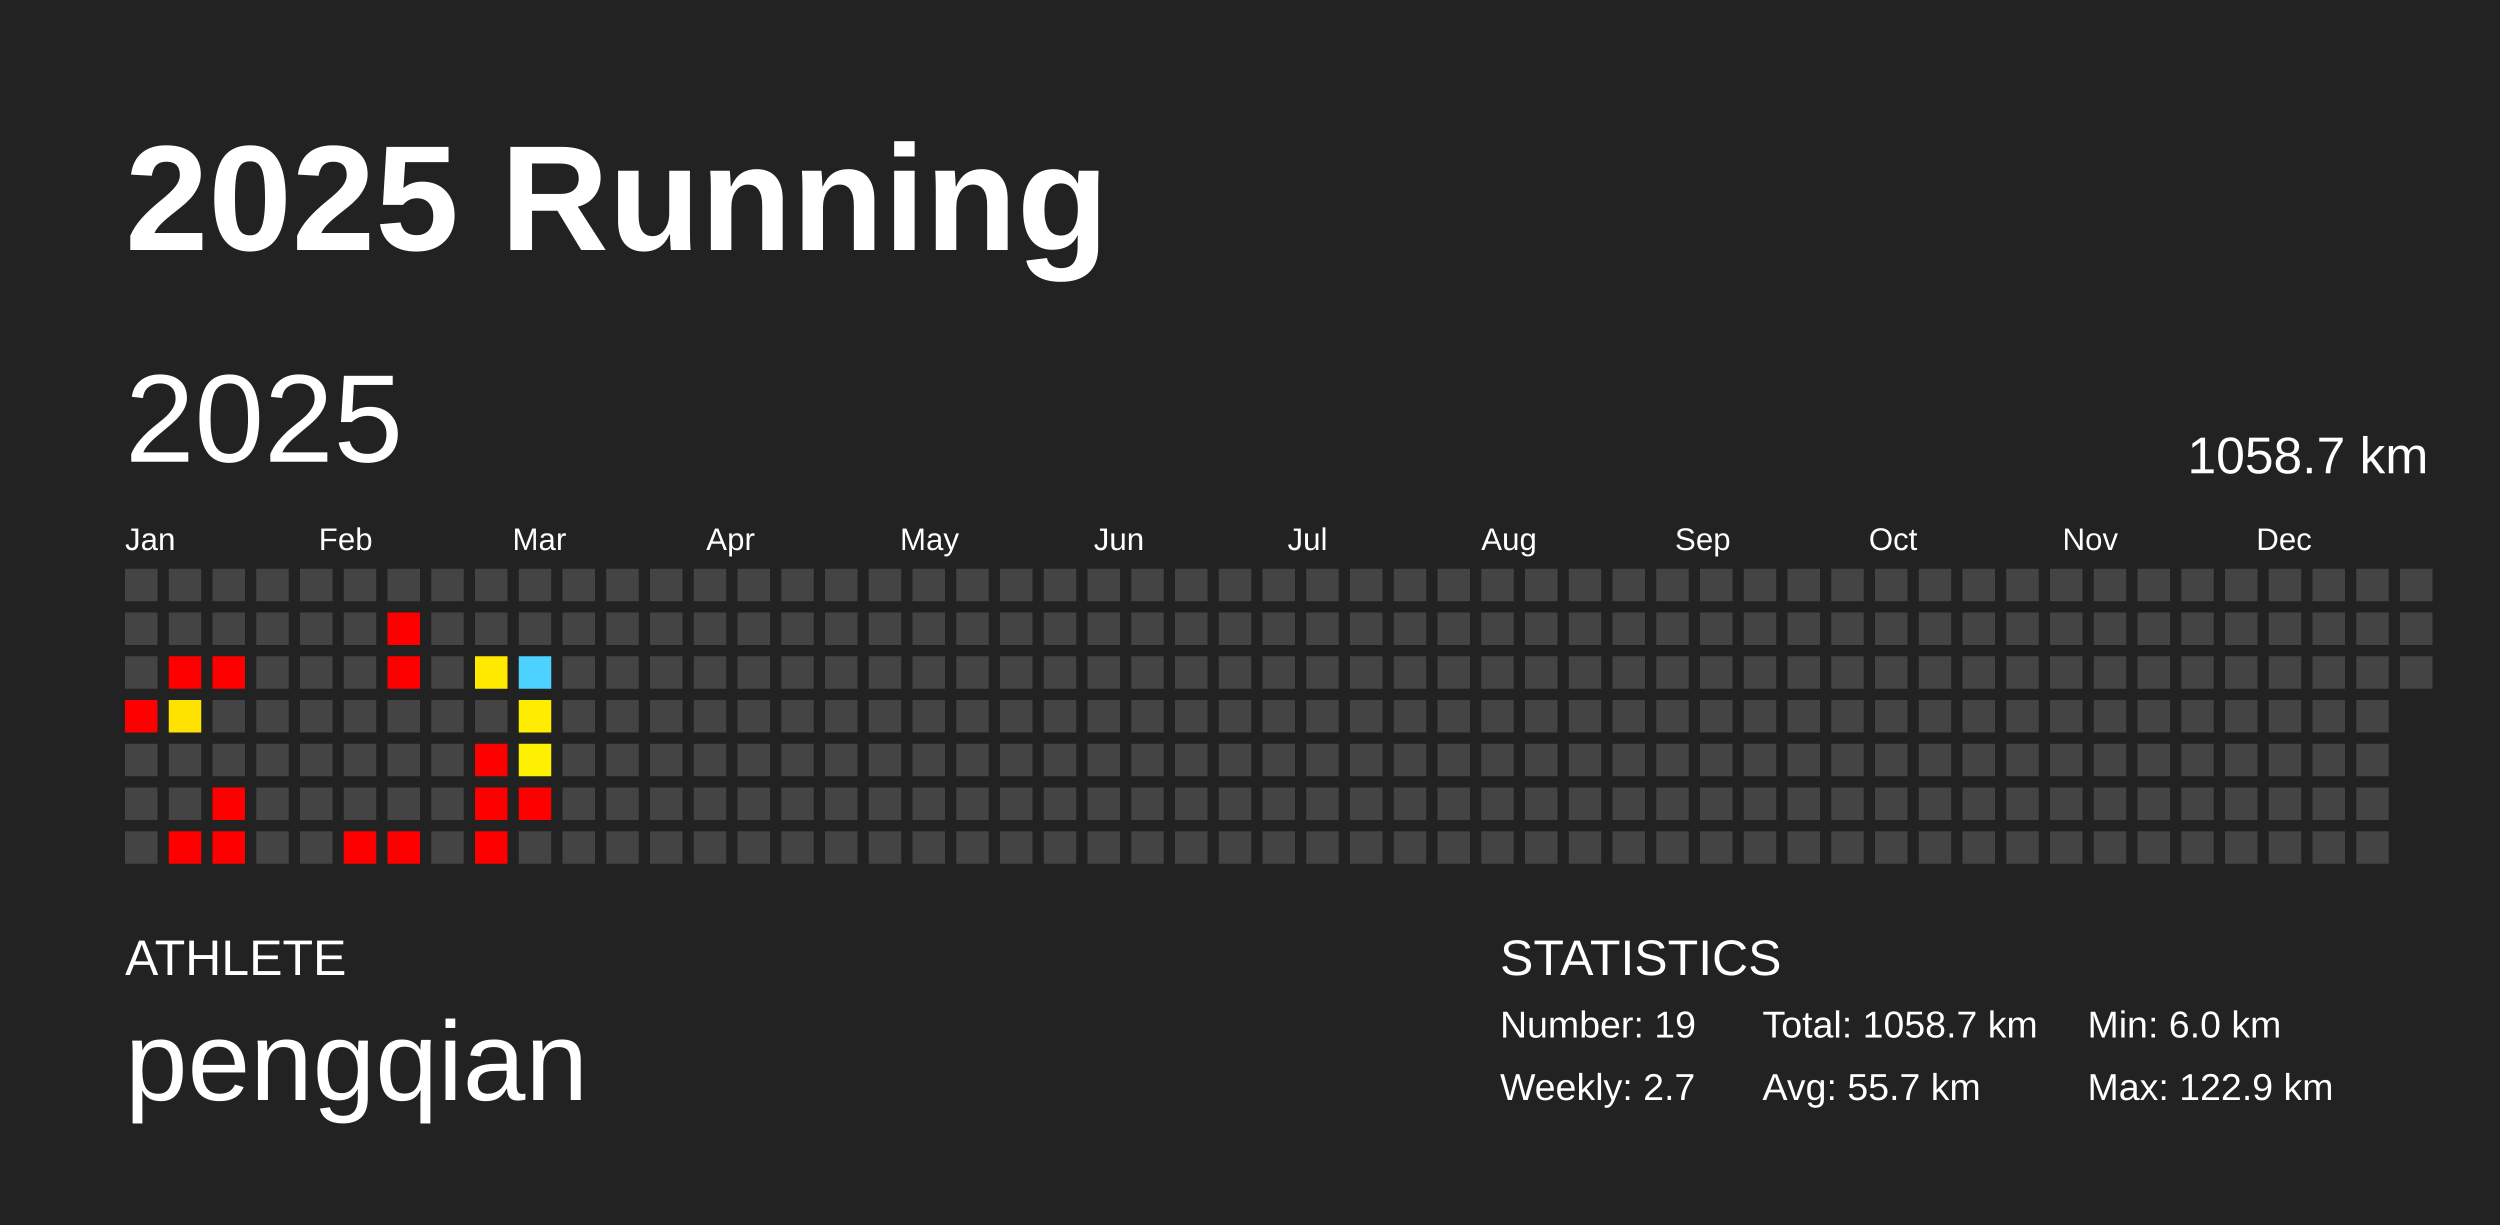
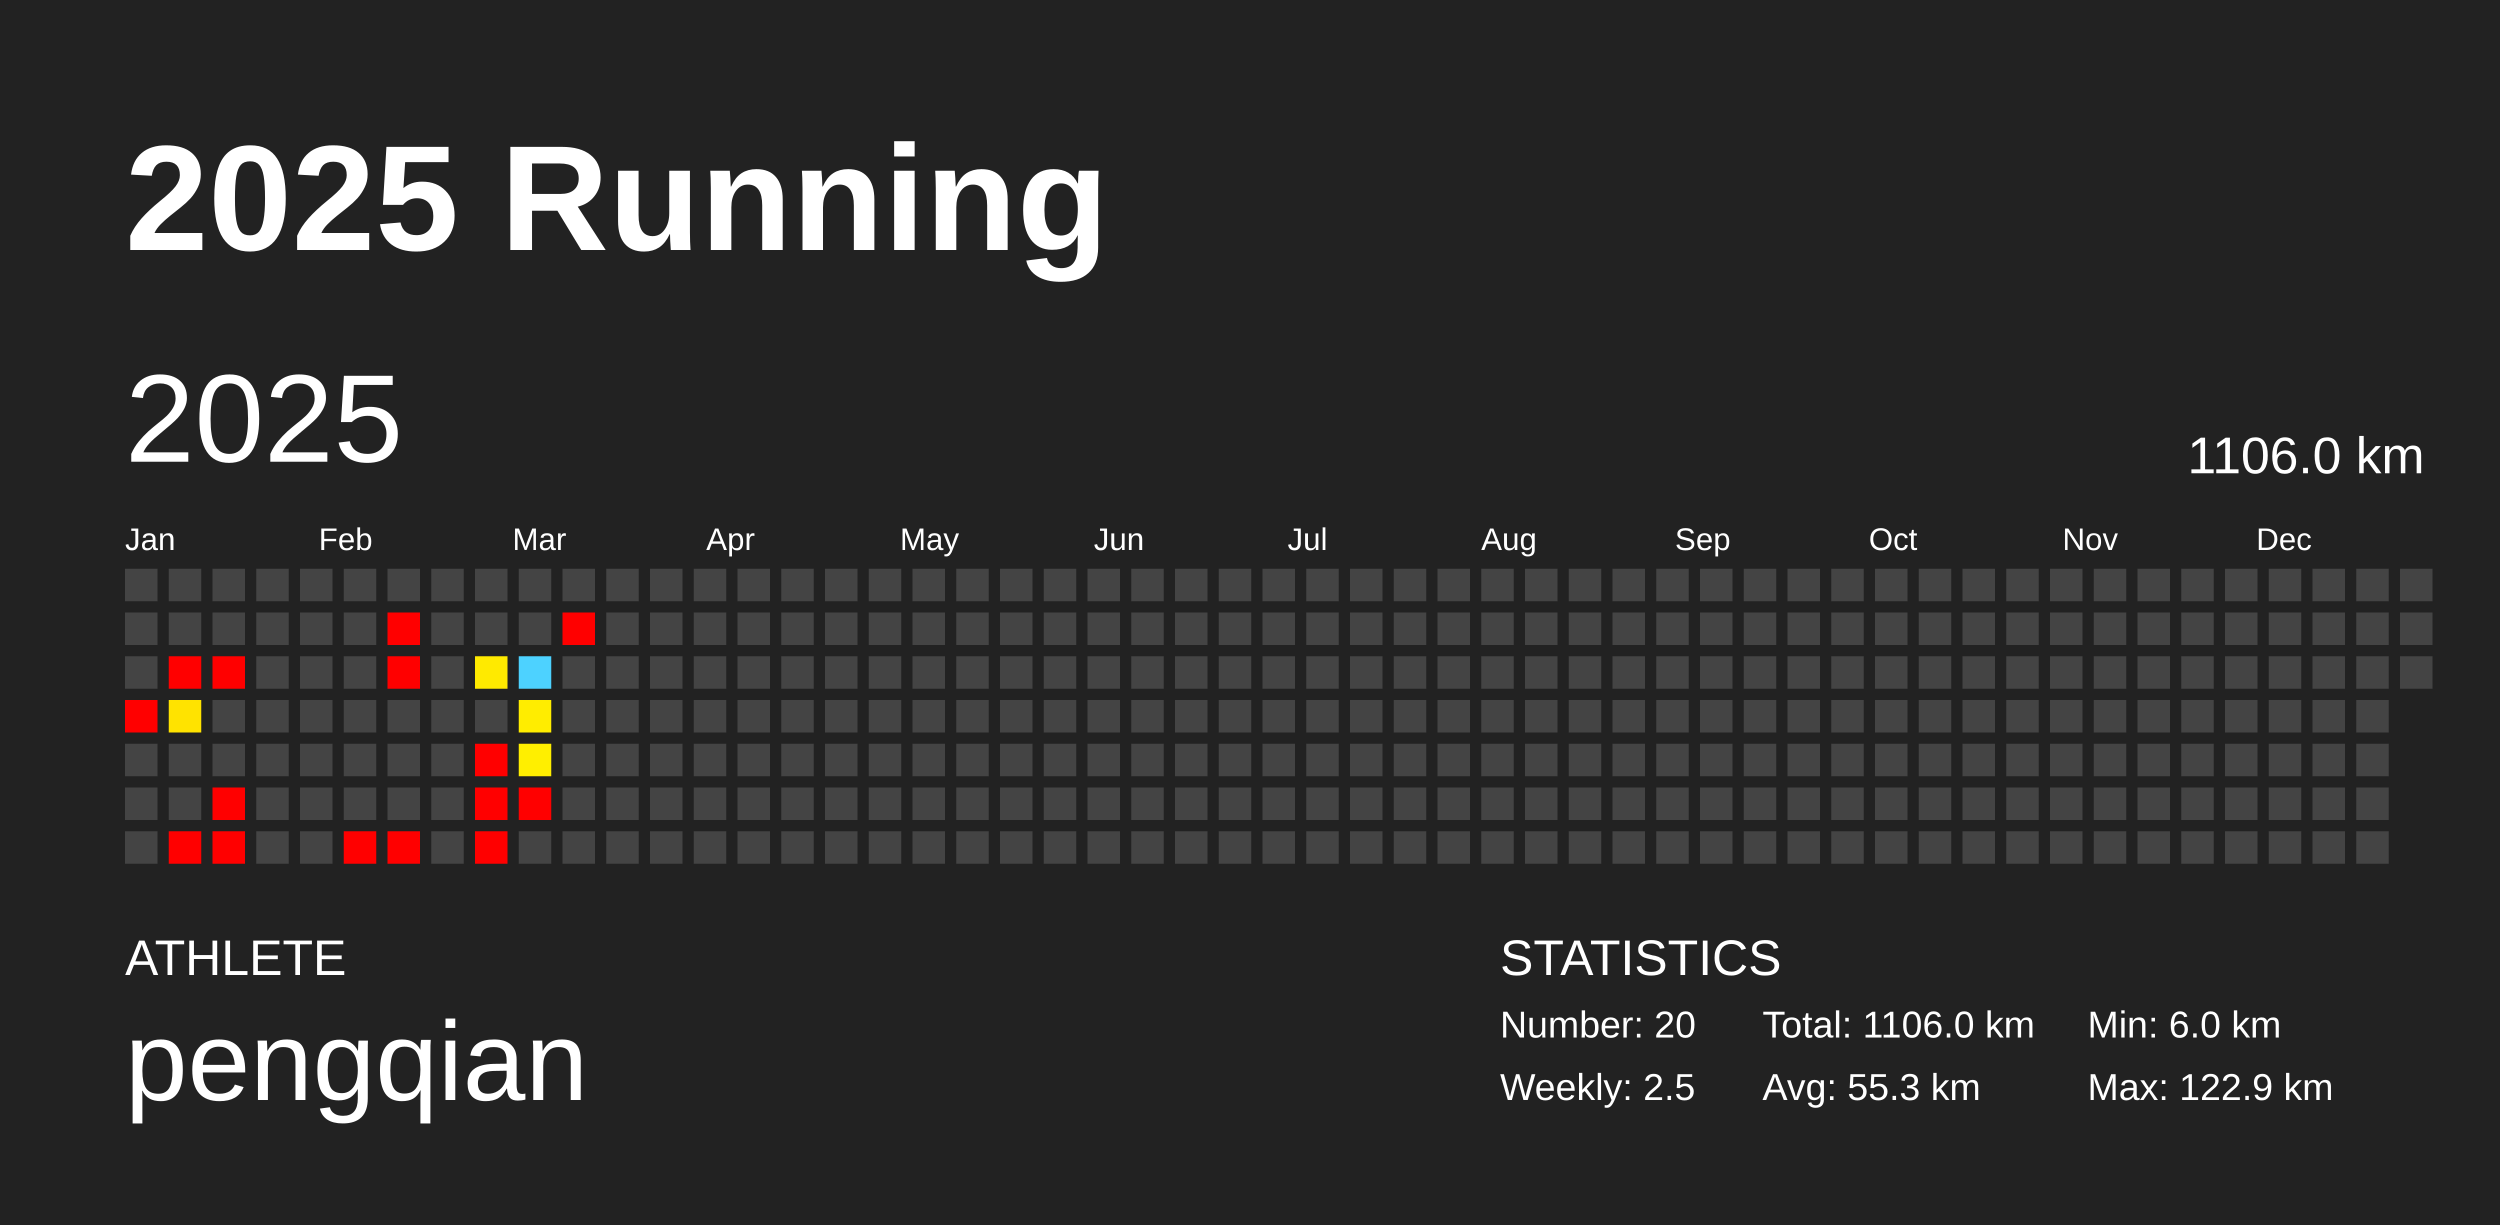
<svg xmlns="http://www.w3.org/2000/svg" baseProfile="full" height="98mm" version="1.1" viewBox="0,0,200,98" width="200mm">
  <defs />
  <rect fill="#222222" height="98" width="200" x="0" y="0" />
  <text fill="#FFFFFF" style="font-size:12px; font-family:Arial; font-weight:bold;" x="10" y="20">2025 Running</text>
  <text fill="#FFFFFF" style="font-size:4px; font-family:Arial" x="10" y="78">ATHLETE</text>
  <text fill="#FFFFFF" style="font-size:9px; font-family:Arial" x="10" y="88">pengqian</text>
  <text fill="#FFFFFF" style="font-size:4px; font-family:Arial" x="120" y="78">STATISTICS</text>
-   <text fill="#FFFFFF" style="font-size:3px; font-family:Arial" x="120" y="83">Number: 19</text>
-   <text fill="#FFFFFF" style="font-size:3px; font-family:Arial" x="120" y="88">Weekly: 2.7</text>
-   <text fill="#FFFFFF" style="font-size:3px; font-family:Arial" x="141" y="83">Total: 1058.7 km</text>
-   <text fill="#FFFFFF" style="font-size:3px; font-family:Arial" x="141" y="88">Avg: 55.7 km</text>
+   <text fill="#FFFFFF" style="font-size:3px; font-family:Arial" x="120" y="83">Number: 20</text>
+   <text fill="#FFFFFF" style="font-size:3px; font-family:Arial" x="120" y="88">Weekly: 2.5</text>
+   <text fill="#FFFFFF" style="font-size:3px; font-family:Arial" x="141" y="83">Total: 1106.0 km</text>
+   <text fill="#FFFFFF" style="font-size:3px; font-family:Arial" x="141" y="88">Avg: 55.3 km</text>
  <text fill="#FFFFFF" style="font-size:3px; font-family:Arial" x="167" y="83">Min: 6.0 km</text>
  <text fill="#FFFFFF" style="font-size:3px; font-family:Arial" x="167" y="88">Max: 122.9 km</text>
  <text dominant-baseline="hanging" fill="#FFFFFF" style="font-size:10.0px; font-family:Arial;" x="10" y="30">2025</text>
-   <text dominant-baseline="hanging" fill="#FFFFFF" style="font-size:4.125px; font-family:Arial;" x="175" y="35">1058.7 km</text>
+   <text dominant-baseline="hanging" fill="#FFFFFF" style="font-size:4.125px; font-family:Arial;" x="175" y="35">1106.0 km</text>
  <text fill="#FFFFFF" style="font-size:2.5px; font-family:Arial" x="10.0" y="44">Jan</text>
  <text fill="#FFFFFF" style="font-size:2.5px; font-family:Arial" x="25.5" y="44">Feb</text>
  <text fill="#FFFFFF" style="font-size:2.5px; font-family:Arial" x="41.0" y="44">Mar</text>
  <text fill="#FFFFFF" style="font-size:2.5px; font-family:Arial" x="56.5" y="44">Apr</text>
  <text fill="#FFFFFF" style="font-size:2.5px; font-family:Arial" x="72.0" y="44">May</text>
  <text fill="#FFFFFF" style="font-size:2.5px; font-family:Arial" x="87.5" y="44">Jun</text>
  <text fill="#FFFFFF" style="font-size:2.5px; font-family:Arial" x="103.0" y="44">Jul</text>
  <text fill="#FFFFFF" style="font-size:2.5px; font-family:Arial" x="118.5" y="44">Aug</text>
  <text fill="#FFFFFF" style="font-size:2.5px; font-family:Arial" x="134.0" y="44">Sep</text>
  <text fill="#FFFFFF" style="font-size:2.5px; font-family:Arial" x="149.5" y="44">Oct</text>
  <text fill="#FFFFFF" style="font-size:2.5px; font-family:Arial" x="165.0" y="44">Nov</text>
  <text fill="#FFFFFF" style="font-size:2.5px; font-family:Arial" x="180.5" y="44">Dec</text>
  <rect fill="#444444" height="2.6" width="2.6" x="10.0" y="45.5" />
  <rect fill="#444444" height="2.6" width="2.6" x="10.0" y="49.0" />
  <rect fill="#444444" height="2.6" width="2.6" x="10.0" y="52.5" />
  <rect fill="red" height="2.6" width="2.6" x="10.0" y="56.0" />
  <rect fill="#444444" height="2.6" width="2.6" x="10.0" y="59.5" />
  <rect fill="#444444" height="2.6" width="2.6" x="10.0" y="63.0" />
  <rect fill="#444444" height="2.6" width="2.6" x="10.0" y="66.5" />
  <rect fill="#444444" height="2.6" width="2.6" x="13.5" y="45.5" />
  <rect fill="#444444" height="2.6" width="2.6" x="13.5" y="49.0" />
  <rect fill="red" height="2.6" width="2.6" x="13.5" y="52.5" />
  <rect fill="#ffe300" height="2.6" width="2.6" x="13.5" y="56.0" />
  <rect fill="#444444" height="2.6" width="2.6" x="13.5" y="59.5" />
  <rect fill="#444444" height="2.6" width="2.6" x="13.5" y="63.0" />
  <rect fill="red" height="2.6" width="2.6" x="13.5" y="66.5" />
  <rect fill="#444444" height="2.6" width="2.6" x="17.0" y="45.5" />
  <rect fill="#444444" height="2.6" width="2.6" x="17.0" y="49.0" />
  <rect fill="red" height="2.6" width="2.6" x="17.0" y="52.5" />
  <rect fill="#444444" height="2.6" width="2.6" x="17.0" y="56.0" />
  <rect fill="#444444" height="2.6" width="2.6" x="17.0" y="59.5" />
  <rect fill="red" height="2.6" width="2.6" x="17.0" y="63.0" />
  <rect fill="red" height="2.6" width="2.6" x="17.0" y="66.5" />
  <rect fill="#444444" height="2.6" width="2.6" x="20.5" y="45.5" />
  <rect fill="#444444" height="2.6" width="2.6" x="20.5" y="49.0" />
  <rect fill="#444444" height="2.6" width="2.6" x="20.5" y="52.5" />
  <rect fill="#444444" height="2.6" width="2.6" x="20.5" y="56.0" />
  <rect fill="#444444" height="2.6" width="2.6" x="20.5" y="59.5" />
  <rect fill="#444444" height="2.6" width="2.6" x="20.5" y="63.0" />
  <rect fill="#444444" height="2.6" width="2.6" x="20.5" y="66.5" />
  <rect fill="#444444" height="2.6" width="2.6" x="24.0" y="45.5" />
  <rect fill="#444444" height="2.6" width="2.6" x="24.0" y="49.0" />
  <rect fill="#444444" height="2.6" width="2.6" x="24.0" y="52.5" />
  <rect fill="#444444" height="2.6" width="2.6" x="24.0" y="56.0" />
  <rect fill="#444444" height="2.6" width="2.6" x="24.0" y="59.5" />
  <rect fill="#444444" height="2.6" width="2.6" x="24.0" y="63.0" />
  <rect fill="#444444" height="2.6" width="2.6" x="24.0" y="66.5" />
  <rect fill="#444444" height="2.6" width="2.6" x="27.5" y="45.5" />
  <rect fill="#444444" height="2.6" width="2.6" x="27.5" y="49.0" />
  <rect fill="#444444" height="2.6" width="2.6" x="27.5" y="52.5" />
  <rect fill="#444444" height="2.6" width="2.6" x="27.5" y="56.0" />
  <rect fill="#444444" height="2.6" width="2.6" x="27.5" y="59.5" />
  <rect fill="#444444" height="2.6" width="2.6" x="27.5" y="63.0" />
  <rect fill="red" height="2.6" width="2.6" x="27.5" y="66.5" />
  <rect fill="#444444" height="2.6" width="2.6" x="31.0" y="45.5" />
  <rect fill="red" height="2.6" width="2.6" x="31.0" y="49.0" />
  <rect fill="red" height="2.6" width="2.6" x="31.0" y="52.5" />
  <rect fill="#444444" height="2.6" width="2.6" x="31.0" y="56.0" />
  <rect fill="#444444" height="2.6" width="2.6" x="31.0" y="59.5" />
  <rect fill="#444444" height="2.6" width="2.6" x="31.0" y="63.0" />
  <rect fill="red" height="2.6" width="2.6" x="31.0" y="66.5" />
  <rect fill="#444444" height="2.6" width="2.6" x="34.5" y="45.5" />
  <rect fill="#444444" height="2.6" width="2.6" x="34.5" y="49.0" />
  <rect fill="#444444" height="2.6" width="2.6" x="34.5" y="52.5" />
  <rect fill="#444444" height="2.6" width="2.6" x="34.5" y="56.0" />
  <rect fill="#444444" height="2.6" width="2.6" x="34.5" y="59.5" />
  <rect fill="#444444" height="2.6" width="2.6" x="34.5" y="63.0" />
  <rect fill="#444444" height="2.6" width="2.6" x="34.5" y="66.5" />
  <rect fill="#444444" height="2.6" width="2.6" x="38.0" y="45.5" />
  <rect fill="#444444" height="2.6" width="2.6" x="38.0" y="49.0" />
  <rect fill="#ffea00" height="2.6" width="2.6" x="38.0" y="52.5" />
  <rect fill="#444444" height="2.6" width="2.6" x="38.0" y="56.0" />
  <rect fill="red" height="2.6" width="2.6" x="38.0" y="59.5" />
  <rect fill="red" height="2.6" width="2.6" x="38.0" y="63.0" />
  <rect fill="red" height="2.6" width="2.6" x="38.0" y="66.5" />
  <rect fill="#444444" height="2.6" width="2.6" x="41.5" y="45.5" />
  <rect fill="#444444" height="2.6" width="2.6" x="41.5" y="49.0" />
  <rect fill="#4dd2ff" height="2.6" width="2.6" x="41.5" y="52.5" />
  <rect fill="#ffed00" height="2.6" width="2.6" x="41.5" y="56.0" />
  <rect fill="#ffef00" height="2.6" width="2.6" x="41.5" y="59.5" />
  <rect fill="red" height="2.6" width="2.6" x="41.5" y="63.0" />
  <rect fill="#444444" height="2.6" width="2.6" x="41.5" y="66.5" />
  <rect fill="#444444" height="2.6" width="2.6" x="45.0" y="45.5" />
-   <rect fill="#444444" height="2.6" width="2.6" x="45.0" y="49.0" />
+   <rect fill="red" height="2.6" width="2.6" x="45.0" y="49.0" />
  <rect fill="#444444" height="2.6" width="2.6" x="45.0" y="52.5" />
  <rect fill="#444444" height="2.6" width="2.6" x="45.0" y="56.0" />
  <rect fill="#444444" height="2.6" width="2.6" x="45.0" y="59.5" />
  <rect fill="#444444" height="2.6" width="2.6" x="45.0" y="63.0" />
  <rect fill="#444444" height="2.6" width="2.6" x="45.0" y="66.5" />
  <rect fill="#444444" height="2.6" width="2.6" x="48.5" y="45.5" />
  <rect fill="#444444" height="2.6" width="2.6" x="48.5" y="49.0" />
  <rect fill="#444444" height="2.6" width="2.6" x="48.5" y="52.5" />
  <rect fill="#444444" height="2.6" width="2.6" x="48.5" y="56.0" />
  <rect fill="#444444" height="2.6" width="2.6" x="48.5" y="59.5" />
  <rect fill="#444444" height="2.6" width="2.6" x="48.5" y="63.0" />
  <rect fill="#444444" height="2.6" width="2.6" x="48.5" y="66.5" />
  <rect fill="#444444" height="2.6" width="2.6" x="52.0" y="45.5" />
  <rect fill="#444444" height="2.6" width="2.6" x="52.0" y="49.0" />
  <rect fill="#444444" height="2.6" width="2.6" x="52.0" y="52.5" />
  <rect fill="#444444" height="2.6" width="2.6" x="52.0" y="56.0" />
  <rect fill="#444444" height="2.6" width="2.6" x="52.0" y="59.5" />
  <rect fill="#444444" height="2.6" width="2.6" x="52.0" y="63.0" />
  <rect fill="#444444" height="2.6" width="2.6" x="52.0" y="66.5" />
  <rect fill="#444444" height="2.6" width="2.6" x="55.5" y="45.5" />
  <rect fill="#444444" height="2.6" width="2.6" x="55.5" y="49.0" />
  <rect fill="#444444" height="2.6" width="2.6" x="55.5" y="52.5" />
  <rect fill="#444444" height="2.6" width="2.6" x="55.5" y="56.0" />
  <rect fill="#444444" height="2.6" width="2.6" x="55.5" y="59.5" />
  <rect fill="#444444" height="2.6" width="2.6" x="55.5" y="63.0" />
  <rect fill="#444444" height="2.6" width="2.6" x="55.5" y="66.5" />
  <rect fill="#444444" height="2.6" width="2.6" x="59.0" y="45.5" />
  <rect fill="#444444" height="2.6" width="2.6" x="59.0" y="49.0" />
  <rect fill="#444444" height="2.6" width="2.6" x="59.0" y="52.5" />
  <rect fill="#444444" height="2.6" width="2.6" x="59.0" y="56.0" />
  <rect fill="#444444" height="2.6" width="2.6" x="59.0" y="59.5" />
  <rect fill="#444444" height="2.6" width="2.6" x="59.0" y="63.0" />
  <rect fill="#444444" height="2.6" width="2.6" x="59.0" y="66.5" />
  <rect fill="#444444" height="2.6" width="2.6" x="62.5" y="45.5" />
  <rect fill="#444444" height="2.6" width="2.6" x="62.5" y="49.0" />
  <rect fill="#444444" height="2.6" width="2.6" x="62.5" y="52.5" />
  <rect fill="#444444" height="2.6" width="2.6" x="62.5" y="56.0" />
  <rect fill="#444444" height="2.6" width="2.6" x="62.5" y="59.5" />
  <rect fill="#444444" height="2.6" width="2.6" x="62.5" y="63.0" />
  <rect fill="#444444" height="2.6" width="2.6" x="62.5" y="66.5" />
  <rect fill="#444444" height="2.6" width="2.6" x="66.0" y="45.5" />
  <rect fill="#444444" height="2.6" width="2.6" x="66.0" y="49.0" />
  <rect fill="#444444" height="2.6" width="2.6" x="66.0" y="52.5" />
  <rect fill="#444444" height="2.6" width="2.6" x="66.0" y="56.0" />
  <rect fill="#444444" height="2.6" width="2.6" x="66.0" y="59.5" />
  <rect fill="#444444" height="2.6" width="2.6" x="66.0" y="63.0" />
  <rect fill="#444444" height="2.6" width="2.6" x="66.0" y="66.5" />
  <rect fill="#444444" height="2.6" width="2.6" x="69.5" y="45.5" />
  <rect fill="#444444" height="2.6" width="2.6" x="69.5" y="49.0" />
  <rect fill="#444444" height="2.6" width="2.6" x="69.5" y="52.5" />
  <rect fill="#444444" height="2.6" width="2.6" x="69.5" y="56.0" />
  <rect fill="#444444" height="2.6" width="2.6" x="69.5" y="59.5" />
  <rect fill="#444444" height="2.6" width="2.6" x="69.5" y="63.0" />
  <rect fill="#444444" height="2.6" width="2.6" x="69.5" y="66.5" />
  <rect fill="#444444" height="2.6" width="2.6" x="73.0" y="45.5" />
  <rect fill="#444444" height="2.6" width="2.6" x="73.0" y="49.0" />
  <rect fill="#444444" height="2.6" width="2.6" x="73.0" y="52.5" />
  <rect fill="#444444" height="2.6" width="2.6" x="73.0" y="56.0" />
  <rect fill="#444444" height="2.6" width="2.6" x="73.0" y="59.5" />
  <rect fill="#444444" height="2.6" width="2.6" x="73.0" y="63.0" />
  <rect fill="#444444" height="2.6" width="2.6" x="73.0" y="66.5" />
  <rect fill="#444444" height="2.6" width="2.6" x="76.5" y="45.5" />
  <rect fill="#444444" height="2.6" width="2.6" x="76.5" y="49.0" />
  <rect fill="#444444" height="2.6" width="2.6" x="76.5" y="52.5" />
  <rect fill="#444444" height="2.6" width="2.6" x="76.5" y="56.0" />
  <rect fill="#444444" height="2.6" width="2.6" x="76.5" y="59.5" />
  <rect fill="#444444" height="2.6" width="2.6" x="76.5" y="63.0" />
  <rect fill="#444444" height="2.6" width="2.6" x="76.5" y="66.5" />
  <rect fill="#444444" height="2.6" width="2.6" x="80.0" y="45.5" />
  <rect fill="#444444" height="2.6" width="2.6" x="80.0" y="49.0" />
  <rect fill="#444444" height="2.6" width="2.6" x="80.0" y="52.5" />
  <rect fill="#444444" height="2.6" width="2.6" x="80.0" y="56.0" />
  <rect fill="#444444" height="2.6" width="2.6" x="80.0" y="59.5" />
  <rect fill="#444444" height="2.6" width="2.6" x="80.0" y="63.0" />
  <rect fill="#444444" height="2.6" width="2.6" x="80.0" y="66.5" />
  <rect fill="#444444" height="2.6" width="2.6" x="83.5" y="45.5" />
  <rect fill="#444444" height="2.6" width="2.6" x="83.5" y="49.0" />
  <rect fill="#444444" height="2.6" width="2.6" x="83.5" y="52.5" />
  <rect fill="#444444" height="2.6" width="2.6" x="83.5" y="56.0" />
  <rect fill="#444444" height="2.6" width="2.6" x="83.5" y="59.5" />
  <rect fill="#444444" height="2.6" width="2.6" x="83.5" y="63.0" />
  <rect fill="#444444" height="2.6" width="2.6" x="83.5" y="66.5" />
  <rect fill="#444444" height="2.6" width="2.6" x="87.0" y="45.5" />
  <rect fill="#444444" height="2.6" width="2.6" x="87.0" y="49.0" />
  <rect fill="#444444" height="2.6" width="2.6" x="87.0" y="52.5" />
  <rect fill="#444444" height="2.6" width="2.6" x="87.0" y="56.0" />
  <rect fill="#444444" height="2.6" width="2.6" x="87.0" y="59.5" />
  <rect fill="#444444" height="2.6" width="2.6" x="87.0" y="63.0" />
  <rect fill="#444444" height="2.6" width="2.6" x="87.0" y="66.5" />
  <rect fill="#444444" height="2.6" width="2.6" x="90.5" y="45.5" />
  <rect fill="#444444" height="2.6" width="2.6" x="90.5" y="49.0" />
  <rect fill="#444444" height="2.6" width="2.6" x="90.5" y="52.5" />
  <rect fill="#444444" height="2.6" width="2.6" x="90.5" y="56.0" />
  <rect fill="#444444" height="2.6" width="2.6" x="90.5" y="59.5" />
  <rect fill="#444444" height="2.6" width="2.6" x="90.5" y="63.0" />
  <rect fill="#444444" height="2.6" width="2.6" x="90.5" y="66.5" />
  <rect fill="#444444" height="2.6" width="2.6" x="94.0" y="45.5" />
  <rect fill="#444444" height="2.6" width="2.6" x="94.0" y="49.0" />
  <rect fill="#444444" height="2.6" width="2.6" x="94.0" y="52.5" />
  <rect fill="#444444" height="2.6" width="2.6" x="94.0" y="56.0" />
  <rect fill="#444444" height="2.6" width="2.6" x="94.0" y="59.5" />
  <rect fill="#444444" height="2.6" width="2.6" x="94.0" y="63.0" />
  <rect fill="#444444" height="2.6" width="2.6" x="94.0" y="66.5" />
  <rect fill="#444444" height="2.6" width="2.6" x="97.5" y="45.5" />
  <rect fill="#444444" height="2.6" width="2.6" x="97.5" y="49.0" />
  <rect fill="#444444" height="2.6" width="2.6" x="97.5" y="52.5" />
  <rect fill="#444444" height="2.6" width="2.6" x="97.5" y="56.0" />
  <rect fill="#444444" height="2.6" width="2.6" x="97.5" y="59.5" />
  <rect fill="#444444" height="2.6" width="2.6" x="97.5" y="63.0" />
  <rect fill="#444444" height="2.6" width="2.6" x="97.5" y="66.5" />
  <rect fill="#444444" height="2.6" width="2.6" x="101.0" y="45.5" />
  <rect fill="#444444" height="2.6" width="2.6" x="101.0" y="49.0" />
  <rect fill="#444444" height="2.6" width="2.6" x="101.0" y="52.5" />
  <rect fill="#444444" height="2.6" width="2.6" x="101.0" y="56.0" />
  <rect fill="#444444" height="2.6" width="2.6" x="101.0" y="59.5" />
  <rect fill="#444444" height="2.6" width="2.6" x="101.0" y="63.0" />
  <rect fill="#444444" height="2.6" width="2.6" x="101.0" y="66.5" />
  <rect fill="#444444" height="2.6" width="2.6" x="104.5" y="45.5" />
  <rect fill="#444444" height="2.6" width="2.6" x="104.5" y="49.0" />
  <rect fill="#444444" height="2.6" width="2.6" x="104.5" y="52.5" />
  <rect fill="#444444" height="2.6" width="2.6" x="104.5" y="56.0" />
  <rect fill="#444444" height="2.6" width="2.6" x="104.5" y="59.5" />
  <rect fill="#444444" height="2.6" width="2.6" x="104.5" y="63.0" />
  <rect fill="#444444" height="2.6" width="2.6" x="104.5" y="66.5" />
  <rect fill="#444444" height="2.6" width="2.6" x="108.0" y="45.5" />
  <rect fill="#444444" height="2.6" width="2.6" x="108.0" y="49.0" />
  <rect fill="#444444" height="2.6" width="2.6" x="108.0" y="52.5" />
  <rect fill="#444444" height="2.6" width="2.6" x="108.0" y="56.0" />
  <rect fill="#444444" height="2.6" width="2.6" x="108.0" y="59.5" />
  <rect fill="#444444" height="2.6" width="2.6" x="108.0" y="63.0" />
  <rect fill="#444444" height="2.6" width="2.6" x="108.0" y="66.5" />
  <rect fill="#444444" height="2.6" width="2.6" x="111.5" y="45.5" />
  <rect fill="#444444" height="2.6" width="2.6" x="111.5" y="49.0" />
  <rect fill="#444444" height="2.6" width="2.6" x="111.5" y="52.5" />
  <rect fill="#444444" height="2.6" width="2.6" x="111.5" y="56.0" />
  <rect fill="#444444" height="2.6" width="2.6" x="111.5" y="59.5" />
  <rect fill="#444444" height="2.6" width="2.6" x="111.5" y="63.0" />
  <rect fill="#444444" height="2.6" width="2.6" x="111.5" y="66.5" />
  <rect fill="#444444" height="2.6" width="2.6" x="115.0" y="45.5" />
  <rect fill="#444444" height="2.6" width="2.6" x="115.0" y="49.0" />
  <rect fill="#444444" height="2.6" width="2.6" x="115.0" y="52.5" />
  <rect fill="#444444" height="2.6" width="2.6" x="115.0" y="56.0" />
  <rect fill="#444444" height="2.6" width="2.6" x="115.0" y="59.5" />
  <rect fill="#444444" height="2.6" width="2.6" x="115.0" y="63.0" />
  <rect fill="#444444" height="2.6" width="2.6" x="115.0" y="66.5" />
  <rect fill="#444444" height="2.6" width="2.6" x="118.5" y="45.5" />
  <rect fill="#444444" height="2.6" width="2.6" x="118.5" y="49.0" />
  <rect fill="#444444" height="2.6" width="2.6" x="118.5" y="52.5" />
  <rect fill="#444444" height="2.6" width="2.6" x="118.5" y="56.0" />
  <rect fill="#444444" height="2.6" width="2.6" x="118.5" y="59.5" />
  <rect fill="#444444" height="2.6" width="2.6" x="118.5" y="63.0" />
  <rect fill="#444444" height="2.6" width="2.6" x="118.5" y="66.5" />
  <rect fill="#444444" height="2.6" width="2.6" x="122.0" y="45.5" />
  <rect fill="#444444" height="2.6" width="2.6" x="122.0" y="49.0" />
  <rect fill="#444444" height="2.6" width="2.6" x="122.0" y="52.5" />
  <rect fill="#444444" height="2.6" width="2.6" x="122.0" y="56.0" />
  <rect fill="#444444" height="2.6" width="2.6" x="122.0" y="59.5" />
  <rect fill="#444444" height="2.6" width="2.6" x="122.0" y="63.0" />
  <rect fill="#444444" height="2.6" width="2.6" x="122.0" y="66.5" />
  <rect fill="#444444" height="2.6" width="2.6" x="125.5" y="45.5" />
  <rect fill="#444444" height="2.6" width="2.6" x="125.5" y="49.0" />
  <rect fill="#444444" height="2.6" width="2.6" x="125.5" y="52.5" />
  <rect fill="#444444" height="2.6" width="2.6" x="125.5" y="56.0" />
  <rect fill="#444444" height="2.6" width="2.6" x="125.5" y="59.5" />
  <rect fill="#444444" height="2.6" width="2.6" x="125.5" y="63.0" />
  <rect fill="#444444" height="2.6" width="2.6" x="125.5" y="66.5" />
  <rect fill="#444444" height="2.6" width="2.6" x="129.0" y="45.5" />
  <rect fill="#444444" height="2.6" width="2.6" x="129.0" y="49.0" />
  <rect fill="#444444" height="2.6" width="2.6" x="129.0" y="52.5" />
  <rect fill="#444444" height="2.6" width="2.6" x="129.0" y="56.0" />
  <rect fill="#444444" height="2.6" width="2.6" x="129.0" y="59.5" />
  <rect fill="#444444" height="2.6" width="2.6" x="129.0" y="63.0" />
  <rect fill="#444444" height="2.6" width="2.6" x="129.0" y="66.5" />
  <rect fill="#444444" height="2.6" width="2.6" x="132.5" y="45.5" />
  <rect fill="#444444" height="2.6" width="2.6" x="132.5" y="49.0" />
  <rect fill="#444444" height="2.6" width="2.6" x="132.5" y="52.5" />
  <rect fill="#444444" height="2.6" width="2.6" x="132.5" y="56.0" />
  <rect fill="#444444" height="2.6" width="2.6" x="132.5" y="59.5" />
  <rect fill="#444444" height="2.6" width="2.6" x="132.5" y="63.0" />
  <rect fill="#444444" height="2.6" width="2.6" x="132.5" y="66.5" />
  <rect fill="#444444" height="2.6" width="2.6" x="136.0" y="45.5" />
  <rect fill="#444444" height="2.6" width="2.6" x="136.0" y="49.0" />
  <rect fill="#444444" height="2.6" width="2.6" x="136.0" y="52.5" />
  <rect fill="#444444" height="2.6" width="2.6" x="136.0" y="56.0" />
  <rect fill="#444444" height="2.6" width="2.6" x="136.0" y="59.5" />
  <rect fill="#444444" height="2.6" width="2.6" x="136.0" y="63.0" />
  <rect fill="#444444" height="2.6" width="2.6" x="136.0" y="66.5" />
  <rect fill="#444444" height="2.6" width="2.6" x="139.5" y="45.5" />
  <rect fill="#444444" height="2.6" width="2.6" x="139.5" y="49.0" />
  <rect fill="#444444" height="2.6" width="2.6" x="139.5" y="52.5" />
  <rect fill="#444444" height="2.6" width="2.6" x="139.5" y="56.0" />
  <rect fill="#444444" height="2.6" width="2.6" x="139.5" y="59.5" />
  <rect fill="#444444" height="2.6" width="2.6" x="139.5" y="63.0" />
  <rect fill="#444444" height="2.6" width="2.6" x="139.5" y="66.5" />
  <rect fill="#444444" height="2.6" width="2.6" x="143.0" y="45.5" />
  <rect fill="#444444" height="2.6" width="2.6" x="143.0" y="49.0" />
  <rect fill="#444444" height="2.6" width="2.6" x="143.0" y="52.5" />
  <rect fill="#444444" height="2.6" width="2.6" x="143.0" y="56.0" />
  <rect fill="#444444" height="2.6" width="2.6" x="143.0" y="59.5" />
  <rect fill="#444444" height="2.6" width="2.6" x="143.0" y="63.0" />
  <rect fill="#444444" height="2.6" width="2.6" x="143.0" y="66.5" />
  <rect fill="#444444" height="2.6" width="2.6" x="146.5" y="45.5" />
  <rect fill="#444444" height="2.6" width="2.6" x="146.5" y="49.0" />
  <rect fill="#444444" height="2.6" width="2.6" x="146.5" y="52.5" />
  <rect fill="#444444" height="2.6" width="2.6" x="146.5" y="56.0" />
  <rect fill="#444444" height="2.6" width="2.6" x="146.5" y="59.5" />
  <rect fill="#444444" height="2.6" width="2.6" x="146.5" y="63.0" />
  <rect fill="#444444" height="2.6" width="2.6" x="146.5" y="66.5" />
  <rect fill="#444444" height="2.6" width="2.6" x="150.0" y="45.5" />
  <rect fill="#444444" height="2.6" width="2.6" x="150.0" y="49.0" />
  <rect fill="#444444" height="2.6" width="2.6" x="150.0" y="52.5" />
  <rect fill="#444444" height="2.6" width="2.6" x="150.0" y="56.0" />
  <rect fill="#444444" height="2.6" width="2.6" x="150.0" y="59.5" />
  <rect fill="#444444" height="2.6" width="2.6" x="150.0" y="63.0" />
  <rect fill="#444444" height="2.6" width="2.6" x="150.0" y="66.5" />
  <rect fill="#444444" height="2.6" width="2.6" x="153.5" y="45.5" />
  <rect fill="#444444" height="2.6" width="2.6" x="153.5" y="49.0" />
  <rect fill="#444444" height="2.6" width="2.6" x="153.5" y="52.5" />
  <rect fill="#444444" height="2.6" width="2.6" x="153.5" y="56.0" />
  <rect fill="#444444" height="2.6" width="2.6" x="153.5" y="59.5" />
  <rect fill="#444444" height="2.6" width="2.6" x="153.5" y="63.0" />
  <rect fill="#444444" height="2.6" width="2.6" x="153.5" y="66.5" />
  <rect fill="#444444" height="2.6" width="2.6" x="157.0" y="45.5" />
  <rect fill="#444444" height="2.6" width="2.6" x="157.0" y="49.0" />
  <rect fill="#444444" height="2.6" width="2.6" x="157.0" y="52.5" />
  <rect fill="#444444" height="2.6" width="2.6" x="157.0" y="56.0" />
  <rect fill="#444444" height="2.6" width="2.6" x="157.0" y="59.5" />
  <rect fill="#444444" height="2.6" width="2.6" x="157.0" y="63.0" />
  <rect fill="#444444" height="2.6" width="2.6" x="157.0" y="66.5" />
  <rect fill="#444444" height="2.6" width="2.6" x="160.5" y="45.5" />
  <rect fill="#444444" height="2.6" width="2.6" x="160.5" y="49.0" />
  <rect fill="#444444" height="2.6" width="2.6" x="160.5" y="52.5" />
  <rect fill="#444444" height="2.6" width="2.6" x="160.5" y="56.0" />
  <rect fill="#444444" height="2.6" width="2.6" x="160.5" y="59.5" />
  <rect fill="#444444" height="2.6" width="2.6" x="160.5" y="63.0" />
  <rect fill="#444444" height="2.6" width="2.6" x="160.5" y="66.5" />
  <rect fill="#444444" height="2.6" width="2.6" x="164.0" y="45.5" />
  <rect fill="#444444" height="2.6" width="2.6" x="164.0" y="49.0" />
  <rect fill="#444444" height="2.6" width="2.6" x="164.0" y="52.5" />
  <rect fill="#444444" height="2.6" width="2.6" x="164.0" y="56.0" />
  <rect fill="#444444" height="2.6" width="2.6" x="164.0" y="59.5" />
  <rect fill="#444444" height="2.6" width="2.6" x="164.0" y="63.0" />
  <rect fill="#444444" height="2.6" width="2.6" x="164.0" y="66.5" />
  <rect fill="#444444" height="2.6" width="2.6" x="167.5" y="45.5" />
  <rect fill="#444444" height="2.6" width="2.6" x="167.5" y="49.0" />
  <rect fill="#444444" height="2.6" width="2.6" x="167.5" y="52.5" />
  <rect fill="#444444" height="2.6" width="2.6" x="167.5" y="56.0" />
  <rect fill="#444444" height="2.6" width="2.6" x="167.5" y="59.5" />
  <rect fill="#444444" height="2.6" width="2.6" x="167.5" y="63.0" />
  <rect fill="#444444" height="2.6" width="2.6" x="167.5" y="66.5" />
  <rect fill="#444444" height="2.6" width="2.6" x="171.0" y="45.5" />
  <rect fill="#444444" height="2.6" width="2.6" x="171.0" y="49.0" />
  <rect fill="#444444" height="2.6" width="2.6" x="171.0" y="52.5" />
  <rect fill="#444444" height="2.6" width="2.6" x="171.0" y="56.0" />
  <rect fill="#444444" height="2.6" width="2.6" x="171.0" y="59.5" />
  <rect fill="#444444" height="2.6" width="2.6" x="171.0" y="63.0" />
  <rect fill="#444444" height="2.6" width="2.6" x="171.0" y="66.5" />
  <rect fill="#444444" height="2.6" width="2.6" x="174.5" y="45.5" />
  <rect fill="#444444" height="2.6" width="2.6" x="174.5" y="49.0" />
  <rect fill="#444444" height="2.6" width="2.6" x="174.5" y="52.5" />
  <rect fill="#444444" height="2.6" width="2.6" x="174.5" y="56.0" />
  <rect fill="#444444" height="2.6" width="2.6" x="174.5" y="59.5" />
  <rect fill="#444444" height="2.6" width="2.6" x="174.5" y="63.0" />
  <rect fill="#444444" height="2.6" width="2.6" x="174.5" y="66.5" />
  <rect fill="#444444" height="2.6" width="2.6" x="178.0" y="45.5" />
  <rect fill="#444444" height="2.6" width="2.6" x="178.0" y="49.0" />
  <rect fill="#444444" height="2.6" width="2.6" x="178.0" y="52.5" />
  <rect fill="#444444" height="2.6" width="2.6" x="178.0" y="56.0" />
  <rect fill="#444444" height="2.6" width="2.6" x="178.0" y="59.5" />
  <rect fill="#444444" height="2.6" width="2.6" x="178.0" y="63.0" />
  <rect fill="#444444" height="2.6" width="2.6" x="178.0" y="66.5" />
  <rect fill="#444444" height="2.6" width="2.6" x="181.5" y="45.5" />
  <rect fill="#444444" height="2.6" width="2.6" x="181.5" y="49.0" />
  <rect fill="#444444" height="2.6" width="2.6" x="181.5" y="52.5" />
  <rect fill="#444444" height="2.6" width="2.6" x="181.5" y="56.0" />
  <rect fill="#444444" height="2.6" width="2.6" x="181.5" y="59.5" />
  <rect fill="#444444" height="2.6" width="2.6" x="181.5" y="63.0" />
  <rect fill="#444444" height="2.6" width="2.6" x="181.5" y="66.5" />
  <rect fill="#444444" height="2.6" width="2.6" x="185.0" y="45.5" />
  <rect fill="#444444" height="2.6" width="2.6" x="185.0" y="49.0" />
  <rect fill="#444444" height="2.6" width="2.6" x="185.0" y="52.5" />
  <rect fill="#444444" height="2.6" width="2.6" x="185.0" y="56.0" />
  <rect fill="#444444" height="2.6" width="2.6" x="185.0" y="59.5" />
  <rect fill="#444444" height="2.6" width="2.6" x="185.0" y="63.0" />
  <rect fill="#444444" height="2.6" width="2.6" x="185.0" y="66.5" />
  <rect fill="#444444" height="2.6" width="2.6" x="188.5" y="45.5" />
  <rect fill="#444444" height="2.6" width="2.6" x="188.5" y="49.0" />
  <rect fill="#444444" height="2.6" width="2.6" x="188.5" y="52.5" />
  <rect fill="#444444" height="2.6" width="2.6" x="188.5" y="56.0" />
  <rect fill="#444444" height="2.6" width="2.6" x="188.5" y="59.5" />
  <rect fill="#444444" height="2.6" width="2.6" x="188.5" y="63.0" />
  <rect fill="#444444" height="2.6" width="2.6" x="188.5" y="66.5" />
  <rect fill="#444444" height="2.6" width="2.6" x="192.0" y="45.5" />
  <rect fill="#444444" height="2.6" width="2.6" x="192.0" y="49.0" />
  <rect fill="#444444" height="2.6" width="2.6" x="192.0" y="52.5" />
</svg>
